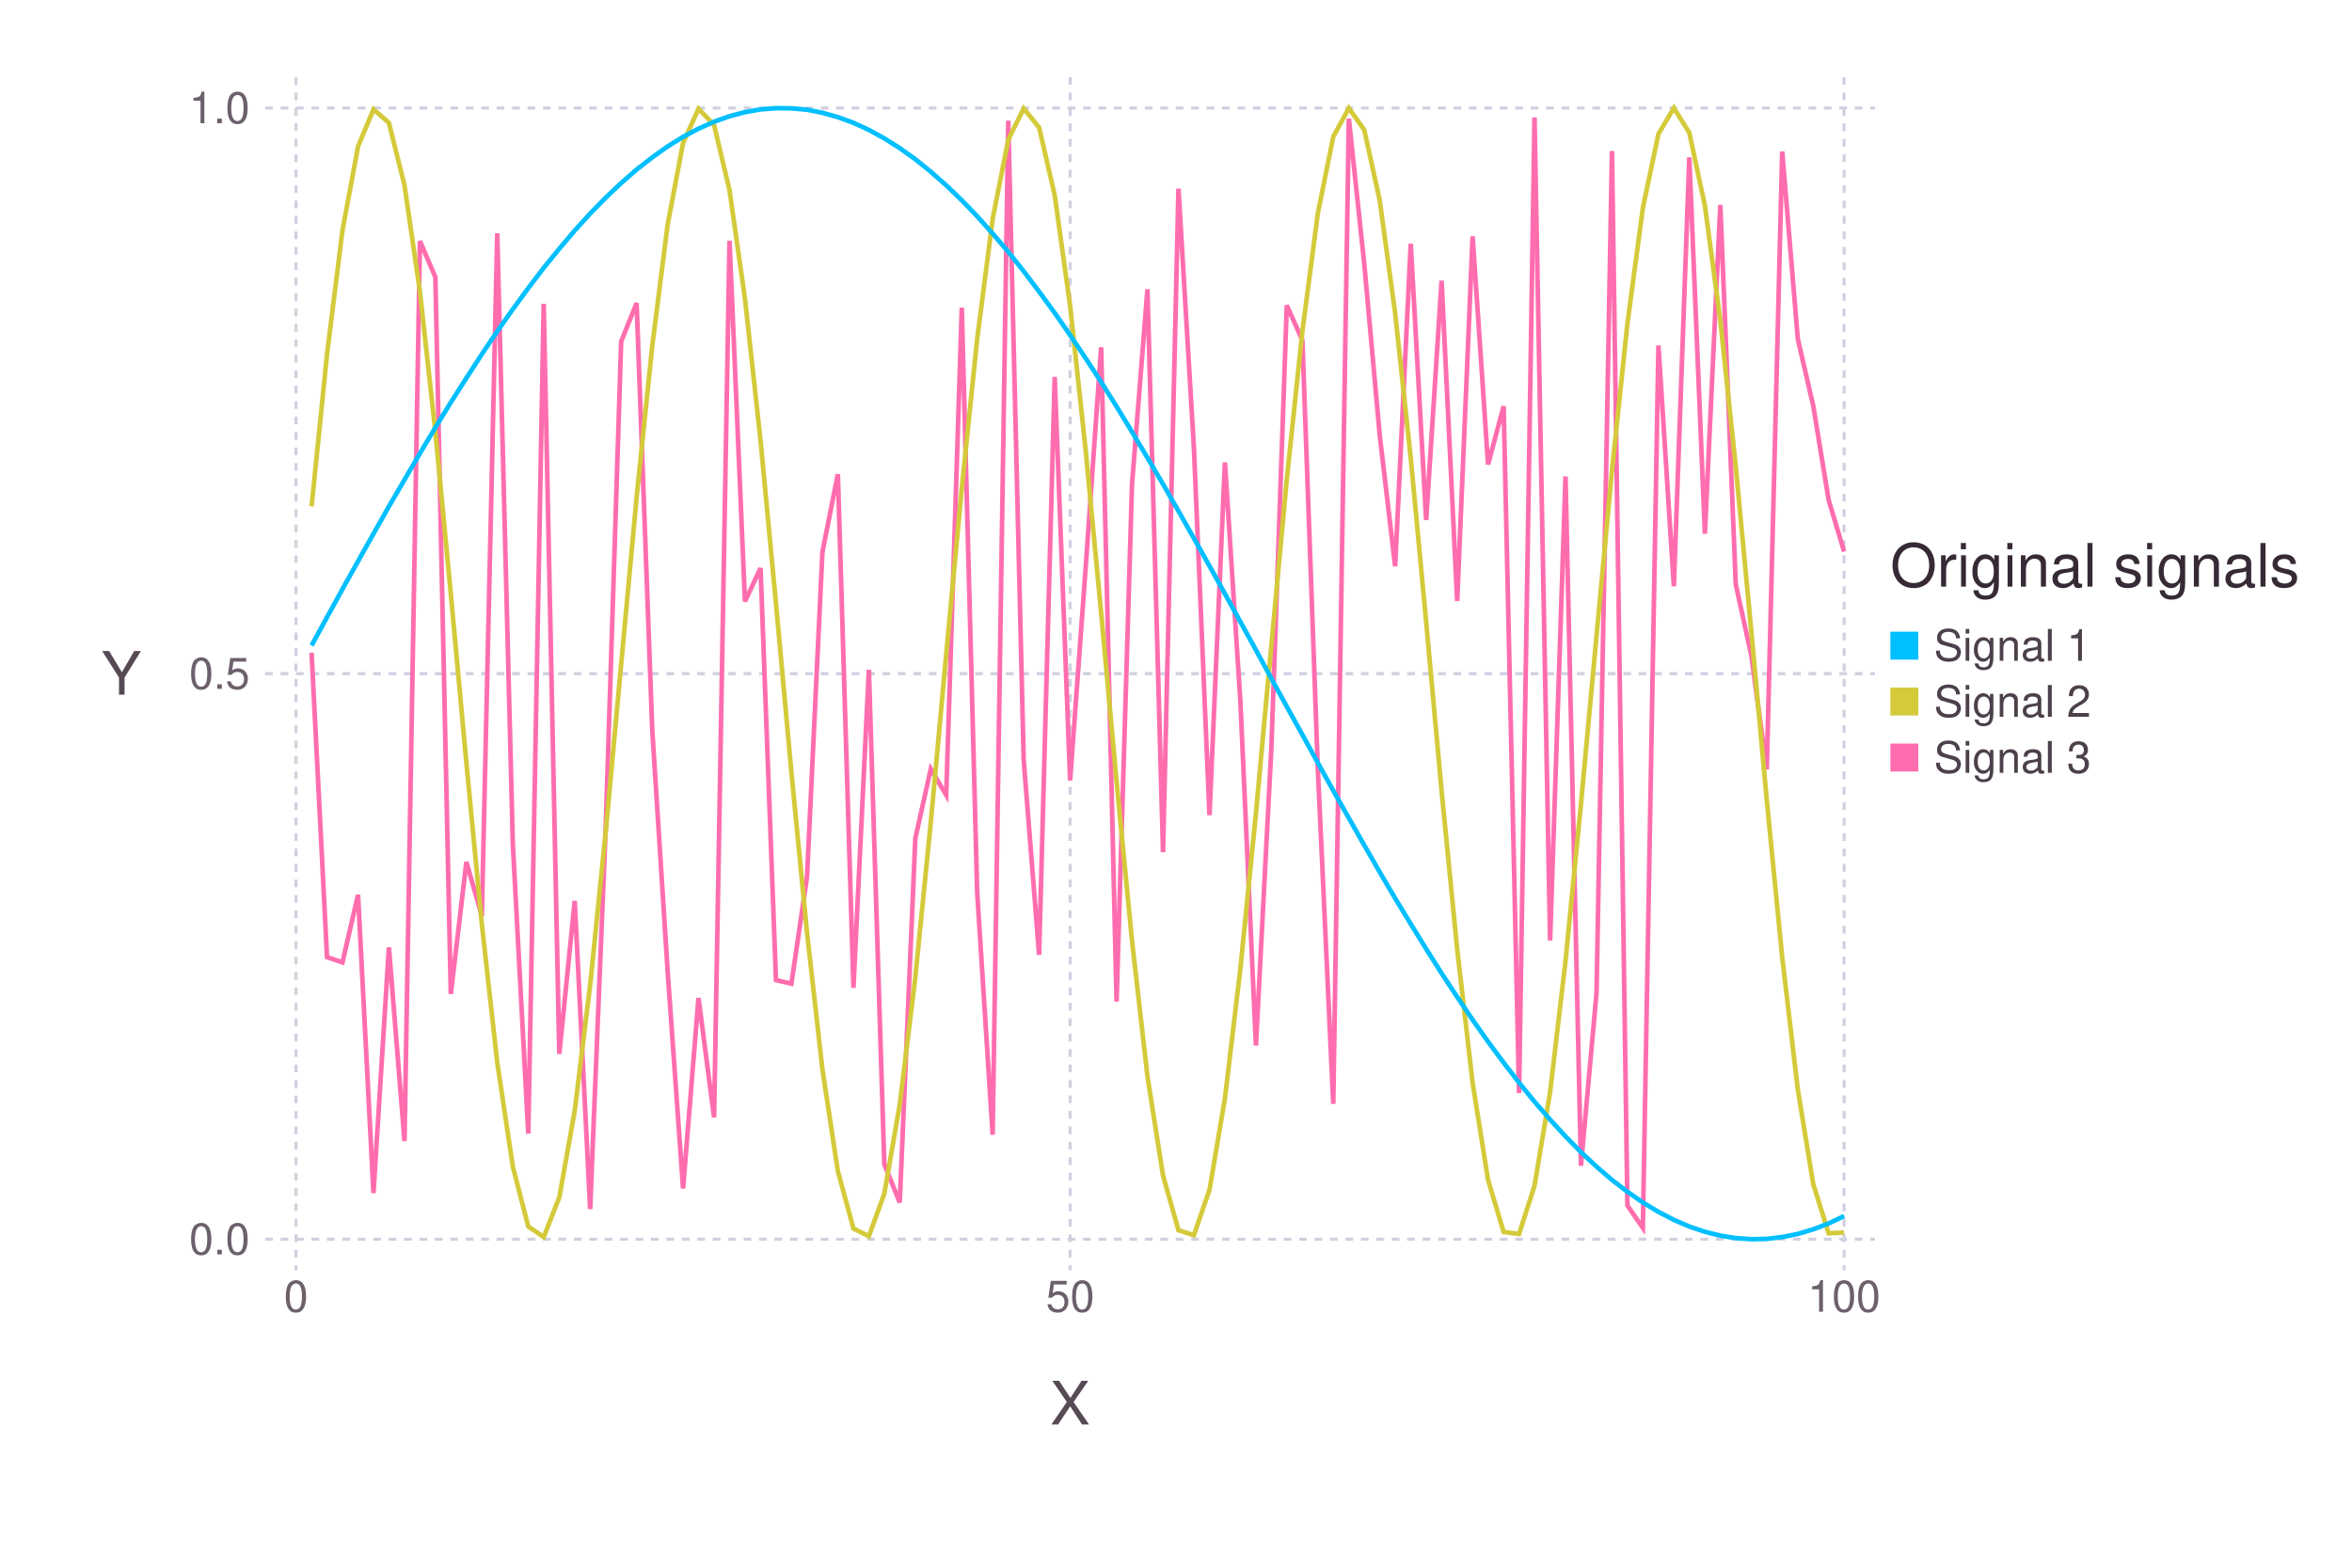
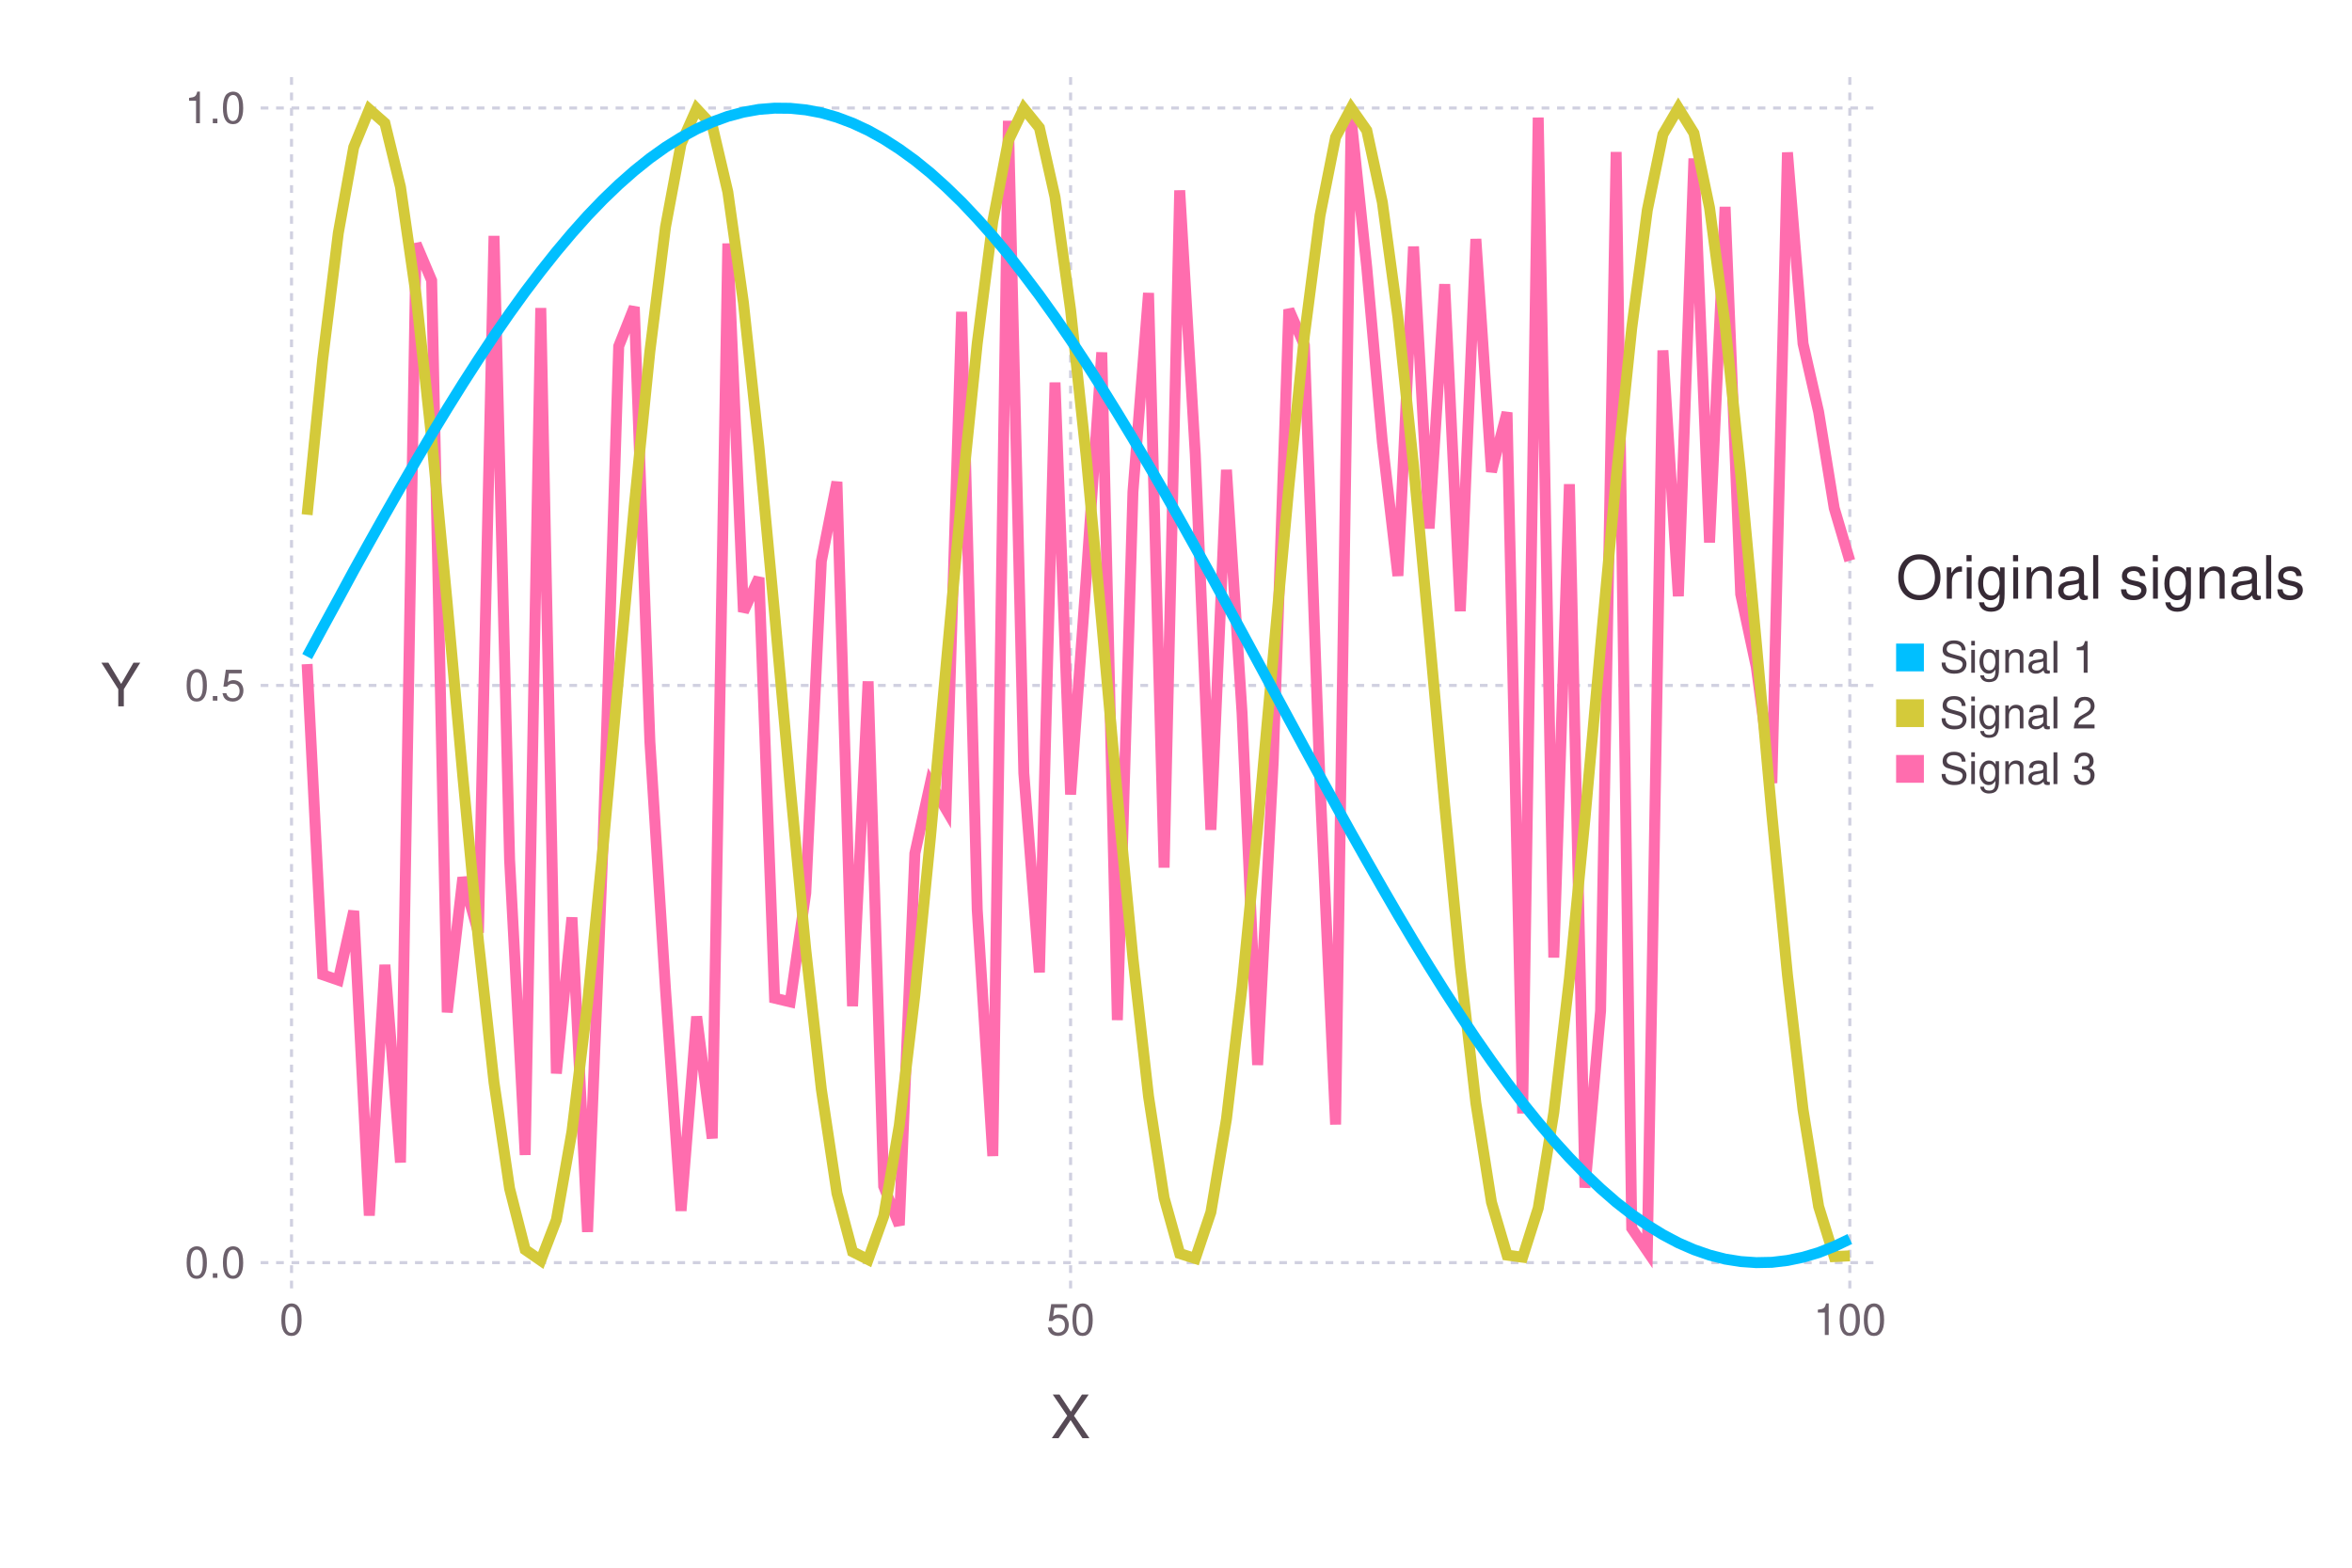
<svg xmlns="http://www.w3.org/2000/svg" version="1.2" width="152.4mm" height="101.6mm" viewBox="0 0 152.4 101.6" stroke="none" fill="#000000" stroke-width="0.3" font-size="3.88">
  <g class="plotroot xscalable yscalable" id="img-ad81fe11-1">
    <g font-size="3.88" font-family="'PT Sans','Helvetica Neue','Helvetica',sans-serif" fill="#564A55" stroke="#000000" stroke-opacity="0.000" id="img-ad81fe11-2">
-       <text x="69.34" y="89.99" text-anchor="middle" dy="0.6em">X</text>
+       <text x="69.37" y="90.88" text-anchor="middle" dy="0.6em">X</text>
    </g>
    <g class="guide xlabels" font-size="2.82" font-family="'PT Sans Caption','Helvetica Neue','Helvetica',sans-serif" fill="#6C606B" id="img-ad81fe11-3">
-       <text x="19.18" y="83.32" text-anchor="middle" dy="0.6em">0</text>
-       <text x="69.34" y="83.32" text-anchor="middle" dy="0.6em">50</text>
-       <text x="119.49" y="83.32" text-anchor="middle" dy="0.6em">100</text>
+       <text x="18.89" y="84.83" text-anchor="middle" dy="0.6em">0</text>
+       <text x="69.37" y="84.83" text-anchor="middle" dy="0.6em">50</text>
+       <text x="119.86" y="84.83" text-anchor="middle" dy="0.6em">100</text>
    </g>
    <g class="guide colorkey" id="img-ad81fe11-4">
      <g fill="#4C404B" font-size="2.82" font-family="'PT Sans','Helvetica Neue','Helvetica',sans-serif" id="img-ad81fe11-5">
-         <text x="125.31" y="41.84" dy="0.35em" id="img-ad81fe11-6" class="color_Signal_1">Signal 1</text>
-         <text x="125.31" y="45.47" dy="0.35em" id="img-ad81fe11-7" class="color_Signal_2">Signal 2</text>
-         <text x="125.31" y="49.1" dy="0.35em" id="img-ad81fe11-8" class="color_Signal_3">Signal 3</text>
+         <text x="125.67" y="42.61" dy="0.35em" id="img-ad81fe11-6" class="color_Signal_1">Signal 1</text>
+         <text x="125.67" y="46.22" dy="0.35em" id="img-ad81fe11-7" class="color_Signal_2">Signal 2</text>
+         <text x="125.67" y="49.83" dy="0.35em" id="img-ad81fe11-8" class="color_Signal_3">Signal 3</text>
      </g>
      <g stroke="#000000" stroke-opacity="0.000" id="img-ad81fe11-9">
-         <rect x="122.49" y="40.94" width="1.81" height="1.81" id="img-ad81fe11-10" class="color_Signal_1" fill="#00BFFF" />
-         <rect x="122.49" y="44.56" width="1.81" height="1.81" id="img-ad81fe11-11" class="color_Signal_2" fill="#D4CA3A" />
-         <rect x="122.49" y="48.19" width="1.81" height="1.81" id="img-ad81fe11-12" class="color_Signal_3" fill="#FF6DAE" />
+         <rect x="122.86" y="41.71" width="1.8" height="1.8" id="img-ad81fe11-10" fill="#00BFFF" class="color_Signal_1" />
+         <rect x="122.86" y="45.32" width="1.8" height="1.8" id="img-ad81fe11-11" fill="#D4CA3A" class="color_Signal_2" />
+         <rect x="122.86" y="48.93" width="1.8" height="1.8" id="img-ad81fe11-12" fill="#FF6DAE" class="color_Signal_3" />
      </g>
      <g fill="#362A35" font-size="3.88" font-family="'PT Sans','Helvetica Neue','Helvetica',sans-serif" stroke="#000000" stroke-opacity="0.000" id="img-ad81fe11-13">
-         <text x="122.49" y="38.02" id="img-ad81fe11-14">Original signals</text>
+         <text x="122.86" y="38.8" id="img-ad81fe11-14">Original signals</text>
      </g>
    </g>
    <g clip-path="url(#img-ad81fe11-15)">
      <g id="img-ad81fe11-16">
        <g pointer-events="visible" opacity="1" fill="#000000" fill-opacity="0.000" stroke="#000000" stroke-opacity="0.000" class="guide background" id="img-ad81fe11-17">
-           <rect x="17.18" y="5" width="104.31" height="77.32" id="img-ad81fe11-18" />
+           <rect x="16.89" y="5" width="104.98" height="78.83" id="img-ad81fe11-18" />
        </g>
        <g class="guide ygridlines xfixed" stroke-dasharray="0.5,0.5" stroke-width="0.2" stroke="#D0D0E0" id="img-ad81fe11-19">
-           <path fill="none" d="M17.18,80.31 L 121.49 80.31" id="img-ad81fe11-20" />
-           <path fill="none" d="M17.18,43.66 L 121.49 43.66" id="img-ad81fe11-21" />
-           <path fill="none" d="M17.18,7 L 121.49 7" id="img-ad81fe11-22" />
+           <path fill="none" d="M16.89,81.83 L 121.86 81.83" id="img-ad81fe11-20" />
+           <path fill="none" d="M16.89,44.42 L 121.86 44.42" id="img-ad81fe11-21" />
+           <path fill="none" d="M16.89,7 L 121.86 7" id="img-ad81fe11-22" />
        </g>
        <g class="guide xgridlines yfixed" stroke-dasharray="0.5,0.5" stroke-width="0.2" stroke="#D0D0E0" id="img-ad81fe11-23">
-           <path fill="none" d="M19.18,5 L 19.18 82.32" id="img-ad81fe11-24" />
-           <path fill="none" d="M69.34,5 L 69.34 82.32" id="img-ad81fe11-25" />
-           <path fill="none" d="M119.49,5 L 119.49 82.32" id="img-ad81fe11-26" />
+           <path fill="none" d="M18.89,5 L 18.89 83.83" id="img-ad81fe11-24" />
+           <path fill="none" d="M69.37,5 L 69.37 83.83" id="img-ad81fe11-25" />
+           <path fill="none" d="M119.86,5 L 119.86 83.83" id="img-ad81fe11-26" />
        </g>
        <g class="plotpanel" id="img-ad81fe11-27">
-           <g stroke-width="0.3" fill="#000000" fill-opacity="0.000" class="geometry color_Signal_3" stroke-dasharray="none" stroke="#FF6DAE" id="img-ad81fe11-28">
-             <path fill="none" d="M20.19,42.3 L 21.19 62.03 22.19 62.37 23.2 57.99 24.2 77.32 25.2 61.4 26.21 73.95 27.21 15.62 28.21 17.96 29.21 64.42 30.22 55.86 31.22 59.36 32.22 15.12 33.23 54.73 34.23 73.47 35.23 19.69 36.24 68.3 37.24 58.39 38.24 78.36 39.25 53.55 40.25 22.13 41.25 19.64 42.26 47.24 43.26 62.94 44.26 77.02 45.26 64.68 46.27 72.42 47.27 15.6 48.27 38.98 49.28 36.82 50.28 63.52 51.28 63.75 52.29 56.85 53.29 35.77 54.29 30.73 55.3 64.02 56.3 43.41 57.3 75.46 58.3 77.93 59.31 54.33 60.31 49.84 61.31 51.53 62.32 19.94 63.32 57.89 64.32 73.54 65.33 7.82 66.33 49.23 67.33 61.88 68.34 24.43 69.34 50.58 70.34 36.88 71.35 22.51 72.35 64.91 73.35 31.39 74.35 18.75 75.36 55.23 76.36 12.23 77.36 29.01 78.37 52.83 79.37 29.97 80.37 45.42 81.38 67.76 82.38 48.48 83.38 19.79 84.39 22.06 85.39 49.83 86.39 71.54 87.4 7.69 88.4 17.12 89.4 28.2 90.4 36.7 91.41 15.8 92.41 33.7 93.41 18.19 94.42 38.95 95.42 15.32 96.42 30.1 97.43 26.33 98.43 70.84 99.43 7.61 100.44 60.95 101.44 30.88 102.44 75.55 103.45 64.33 104.45 9.79 105.45 78.13 106.45 79.58 107.46 22.39 108.46 37.99 109.46 10.2 110.47 34.59 111.47 13.28 112.47 37.87 113.48 42.49 114.48 49.86 115.48 9.82 116.49 21.96 117.49 26.3 118.49 32.41 119.49 35.75" id="img-ad81fe11-29" />
+           <g stroke-width="0.71" fill="#000000" fill-opacity="0.000" class="geometry color_Signal_3" stroke-dasharray="none" stroke="#FF6DAE" id="img-ad81fe11-28">
+             <path fill="none" d="M19.9,43.04 L 20.91 63.17 21.92 63.52 22.92 59.04 23.93 78.78 24.94 62.53 25.95 75.34 26.96 15.8 27.97 18.18 28.98 65.61 29.99 56.87 31 60.45 32.01 15.29 33.02 55.72 34.03 74.85 35.04 19.96 36.05 69.57 37.06 59.46 38.07 79.84 39.08 54.52 40.09 22.44 41.1 19.9 42.11 48.07 43.12 64.1 44.13 78.47 45.14 65.88 46.15 73.78 47.16 15.78 48.17 39.65 49.18 37.44 50.19 64.69 51.2 64.93 52.21 57.88 53.22 36.37 54.23 31.23 55.24 65.21 56.25 44.16 57.26 76.88 58.27 79.4 59.28 55.31 60.29 50.73 61.3 52.45 62.31 20.21 63.32 58.95 64.33 74.92 65.34 7.83 66.34 50.1 67.35 63.02 68.36 24.79 69.37 51.49 70.38 37.5 71.39 22.84 72.4 66.11 73.41 31.89 74.42 18.99 75.43 56.23 76.44 12.34 77.45 29.46 78.46 53.78 79.47 30.45 80.48 46.21 81.49 69.02 82.5 49.34 83.51 20.06 84.52 22.37 85.53 50.72 86.54 72.88 87.55 7.7 88.56 17.33 89.57 28.64 90.58 37.32 91.59 15.98 92.6 34.25 93.61 18.42 94.62 39.61 95.63 15.49 96.64 30.58 97.65 26.73 98.66 72.16 99.67 7.62 100.68 62.06 101.69 31.38 102.7 76.97 103.71 65.52 104.72 9.85 105.73 79.6 106.74 81.08 107.75 22.71 108.75 38.64 109.76 10.27 110.77 35.16 111.78 13.41 112.79 38.51 113.8 43.22 114.81 50.75 115.82 9.88 116.83 22.27 117.84 26.7 118.85 32.93 119.86 36.34" id="img-ad81fe11-29" />
          </g>
-           <g stroke-width="0.3" fill="#000000" fill-opacity="0.000" class="geometry color_Signal_2" stroke-dasharray="none" stroke="#D4CA3A" id="img-ad81fe11-30">
-             <path fill="none" d="M20.19,32.82 L 21.19 22.96 22.19 14.94 23.2 9.49 24.2 7.09 25.2 7.96 26.21 12.01 27.21 18.9 28.21 27.99 29.21 38.48 30.22 49.44 31.22 59.88 32.22 68.87 33.23 75.61 34.23 79.49 35.23 80.17 36.24 77.6 37.24 71.99 38.24 63.84 39.25 53.9 40.25 43.04 41.25 32.24 42.26 22.45 43.26 14.56 44.26 9.27 45.26 7.05 46.27 8.1 47.27 12.33 48.27 19.35 49.28 28.55 50.28 39.1 51.28 50.05 52.29 60.43 53.29 69.31 54.29 75.9 55.3 79.62 56.3 80.12 57.3 77.36 58.3 71.59 59.31 63.33 60.31 53.31 61.31 42.42 62.32 31.65 63.32 21.95 64.32 14.19 65.33 9.06 66.33 7.03 67.33 8.26 68.34 12.65 69.34 19.82 70.34 29.11 71.35 39.71 72.35 50.65 73.35 60.98 74.35 69.75 75.36 76.19 76.36 79.73 77.36 80.05 78.37 77.11 79.37 71.19 80.37 62.8 81.38 52.71 82.38 41.81 83.38 31.07 84.39 21.46 85.39 13.83 86.39 8.86 87.4 7.01 88.4 8.42 89.4 12.99 90.4 20.29 91.41 29.68 92.41 40.32 93.41 51.26 94.42 61.52 95.42 70.18 96.42 76.47 97.43 79.84 98.43 79.97 99.43 76.85 100.44 70.78 101.44 62.28 102.44 52.11 103.45 41.19 104.45 30.5 105.45 20.97 106.45 13.48 107.46 8.68 108.46 7 109.46 8.6 110.47 13.33 111.47 20.77 112.47 30.25 113.48 40.94 114.48 51.86 115.48 62.05 116.49 70.6 117.49 76.74 118.49 79.93 119.49 79.88" id="img-ad81fe11-31" />
+           <g stroke-width="0.71" fill="#000000" fill-opacity="0.000" class="geometry color_Signal_2" stroke-dasharray="none" stroke="#D4CA3A" id="img-ad81fe11-30">
+             <path fill="none" d="M19.9,33.36 L 20.91 23.29 21.92 15.11 22.92 9.54 23.93 7.09 24.94 7.98 25.95 12.12 26.96 19.14 27.97 28.43 28.98 39.14 29.99 50.32 31 60.98 32.01 70.15 33.02 77.03 34.03 80.99 35.04 81.69 36.05 79.06 37.06 73.33 38.07 65.02 39.08 54.87 40.09 43.79 41.1 32.76 42.11 22.77 43.12 14.72 44.13 9.32 45.14 7.05 46.15 8.13 47.16 12.44 48.17 19.61 49.18 29 50.19 39.76 51.2 50.94 52.21 61.54 53.22 70.6 54.23 77.33 55.24 81.12 56.25 81.63 57.26 78.82 58.27 72.93 59.28 64.49 60.29 54.27 61.3 43.16 62.31 32.16 63.32 22.26 64.33 14.34 65.34 9.11 66.34 7.03 67.35 8.28 68.36 12.77 69.37 20.09 70.38 29.57 71.39 40.39 72.4 51.56 73.41 62.09 74.42 71.05 75.43 77.63 76.44 81.24 77.45 81.56 78.46 78.56 79.47 72.52 80.48 63.96 81.49 53.66 82.5 42.53 83.51 31.57 84.52 21.76 85.53 13.97 86.54 8.9 87.55 7.01 88.56 8.45 89.57 13.11 90.58 20.57 91.59 30.15 92.6 41.01 93.61 52.18 94.62 62.65 95.63 71.49 96.64 77.91 97.65 81.34 98.66 81.48 99.67 78.3 100.68 72.1 101.69 63.42 102.7 53.05 103.71 41.9 104.72 30.98 105.73 21.26 106.74 13.61 107.75 8.71 108.75 7 109.76 8.63 110.77 13.46 111.78 21.05 112.79 30.74 113.8 41.64 114.81 52.79 115.82 63.19 116.83 71.92 117.84 78.19 118.85 81.44 119.86 81.39" id="img-ad81fe11-31" />
          </g>
-           <g stroke-width="0.3" fill="#000000" fill-opacity="0.000" class="geometry color_Signal_1" stroke-dasharray="none" stroke="#00BFFF" id="img-ad81fe11-32">
-             <path fill="none" d="M20.19,41.83 L 21.19 40 22.19 38.18 23.2 36.37 24.2 34.59 25.2 32.82 26.21 31.09 27.21 29.38 28.21 27.71 29.21 26.08 30.22 24.5 31.22 22.96 32.22 21.47 33.23 20.04 34.23 18.67 35.23 17.36 36.24 16.12 37.24 14.94 38.24 13.84 39.25 12.81 40.25 11.86 41.25 10.99 42.26 10.2 43.26 9.49 44.26 8.87 45.26 8.34 46.27 7.89 47.27 7.53 48.27 7.27 49.28 7.09 50.28 7.01 51.28 7.02 52.29 7.11 53.29 7.31 54.29 7.59 55.3 7.96 56.3 8.42 57.3 8.97 58.3 9.6 59.31 10.32 60.31 11.13 61.31 12.01 62.32 12.98 63.32 14.02 64.32 15.14 65.33 16.32 66.33 17.58 67.33 18.9 68.34 20.28 69.34 21.72 70.34 23.21 71.35 24.76 72.35 26.35 73.35 27.99 74.35 29.67 75.36 31.38 76.36 33.12 77.36 34.89 78.37 36.68 79.37 38.48 80.37 40.3 81.38 42.13 82.38 43.97 83.38 45.8 84.39 47.62 85.39 49.44 86.39 51.24 87.4 53.02 88.4 54.78 89.4 56.52 90.4 58.22 91.41 59.88 92.41 61.5 93.41 63.08 94.42 64.61 95.42 66.09 96.42 67.51 97.43 68.87 98.43 70.17 99.43 71.4 100.44 72.56 101.44 73.65 102.44 74.67 103.45 75.61 104.45 76.47 105.45 77.24 106.45 77.93 107.46 78.54 108.46 79.06 109.46 79.49 110.47 79.83 111.47 80.08 112.47 80.24 113.48 80.31 114.48 80.29 115.48 80.17 116.49 79.97 117.49 79.67 118.49 79.29 119.49 78.81" id="img-ad81fe11-33" />
+           <g stroke-width="0.71" fill="#000000" fill-opacity="0.000" class="geometry color_Signal_1" stroke-dasharray="none" stroke="#00BFFF" id="img-ad81fe11-32">
+             <path fill="none" d="M19.9,42.55 L 20.91 40.68 21.92 38.83 22.92 36.98 23.93 35.16 24.94 33.36 25.95 31.59 26.96 29.85 27.97 28.14 28.98 26.48 29.99 24.86 31 23.29 32.01 21.77 33.02 20.31 34.03 18.91 35.04 17.58 36.05 16.31 37.06 15.11 38.07 13.98 39.08 12.93 40.09 11.96 41.1 11.07 42.11 10.26 43.12 9.54 44.13 8.91 45.14 8.36 46.15 7.91 47.16 7.54 48.17 7.27 49.18 7.09 50.19 7.01 51.2 7.02 52.21 7.12 53.22 7.31 54.23 7.6 55.24 7.98 56.25 8.45 57.26 9.01 58.27 9.66 59.28 10.39 60.29 11.21 61.3 12.12 62.31 13.1 63.32 14.17 64.33 15.3 65.34 16.51 66.34 17.8 67.35 19.14 68.36 20.55 69.37 22.02 70.38 23.55 71.39 25.13 72.4 26.76 73.41 28.43 74.42 30.14 75.43 31.88 76.44 33.66 77.45 35.47 78.46 37.29 79.47 39.14 80.48 40.99 81.49 42.86 82.5 44.73 83.51 46.6 84.52 48.47 85.53 50.32 86.54 52.16 87.55 53.98 88.56 55.77 89.57 57.54 90.58 59.28 91.59 60.98 92.6 62.63 93.61 64.24 94.62 65.8 95.63 67.31 96.64 68.76 97.65 70.15 98.66 71.48 99.67 72.73 100.68 73.92 101.69 75.03 102.7 76.07 103.71 77.03 104.72 77.91 105.73 78.7 106.74 79.4 107.75 80.02 108.75 80.55 109.76 80.99 110.77 81.34 111.78 81.6 112.79 81.76 113.8 81.83 114.81 81.81 115.82 81.69 116.83 81.48 117.84 81.18 118.85 80.78 119.86 80.3" id="img-ad81fe11-33" />
          </g>
        </g>
      </g>
    </g>
    <g class="guide ylabels" font-size="2.82" font-family="'PT Sans Caption','Helvetica Neue','Helvetica',sans-serif" fill="#6C606B" id="img-ad81fe11-34">
-       <text x="16.18" y="80.31" text-anchor="end" dy="0.35em" id="img-ad81fe11-35">0.0</text>
-       <text x="16.18" y="43.66" text-anchor="end" dy="0.35em" id="img-ad81fe11-36">0.5</text>
-       <text x="16.18" y="7" text-anchor="end" dy="0.35em" id="img-ad81fe11-37">1.0</text>
+       <text x="15.89" y="81.83" text-anchor="end" dy="0.35em" id="img-ad81fe11-35">0.0</text>
+       <text x="15.89" y="44.42" text-anchor="end" dy="0.35em" id="img-ad81fe11-36">0.5</text>
+       <text x="15.89" y="7" text-anchor="end" dy="0.35em" id="img-ad81fe11-37">1.0</text>
    </g>
    <g font-size="3.88" font-family="'PT Sans','Helvetica Neue','Helvetica',sans-serif" fill="#564A55" stroke="#000000" stroke-opacity="0.000" id="img-ad81fe11-38">
-       <text x="9.16" y="43.66" text-anchor="end" dy="0.35em" id="img-ad81fe11-39">Y</text>
+       <text x="9.11" y="44.42" text-anchor="end" dy="0.35em" id="img-ad81fe11-39">Y</text>
    </g>
  </g>
  <defs>
    <clipPath id="img-ad81fe11-15">
-       <path d="M17.18,5 L 121.49 5 121.49 82.32 17.18 82.32" />
+       <path d="M16.89,5 L 121.86 5 121.86 83.83 16.89 83.83" />
    </clipPath>
  </defs>
</svg>
